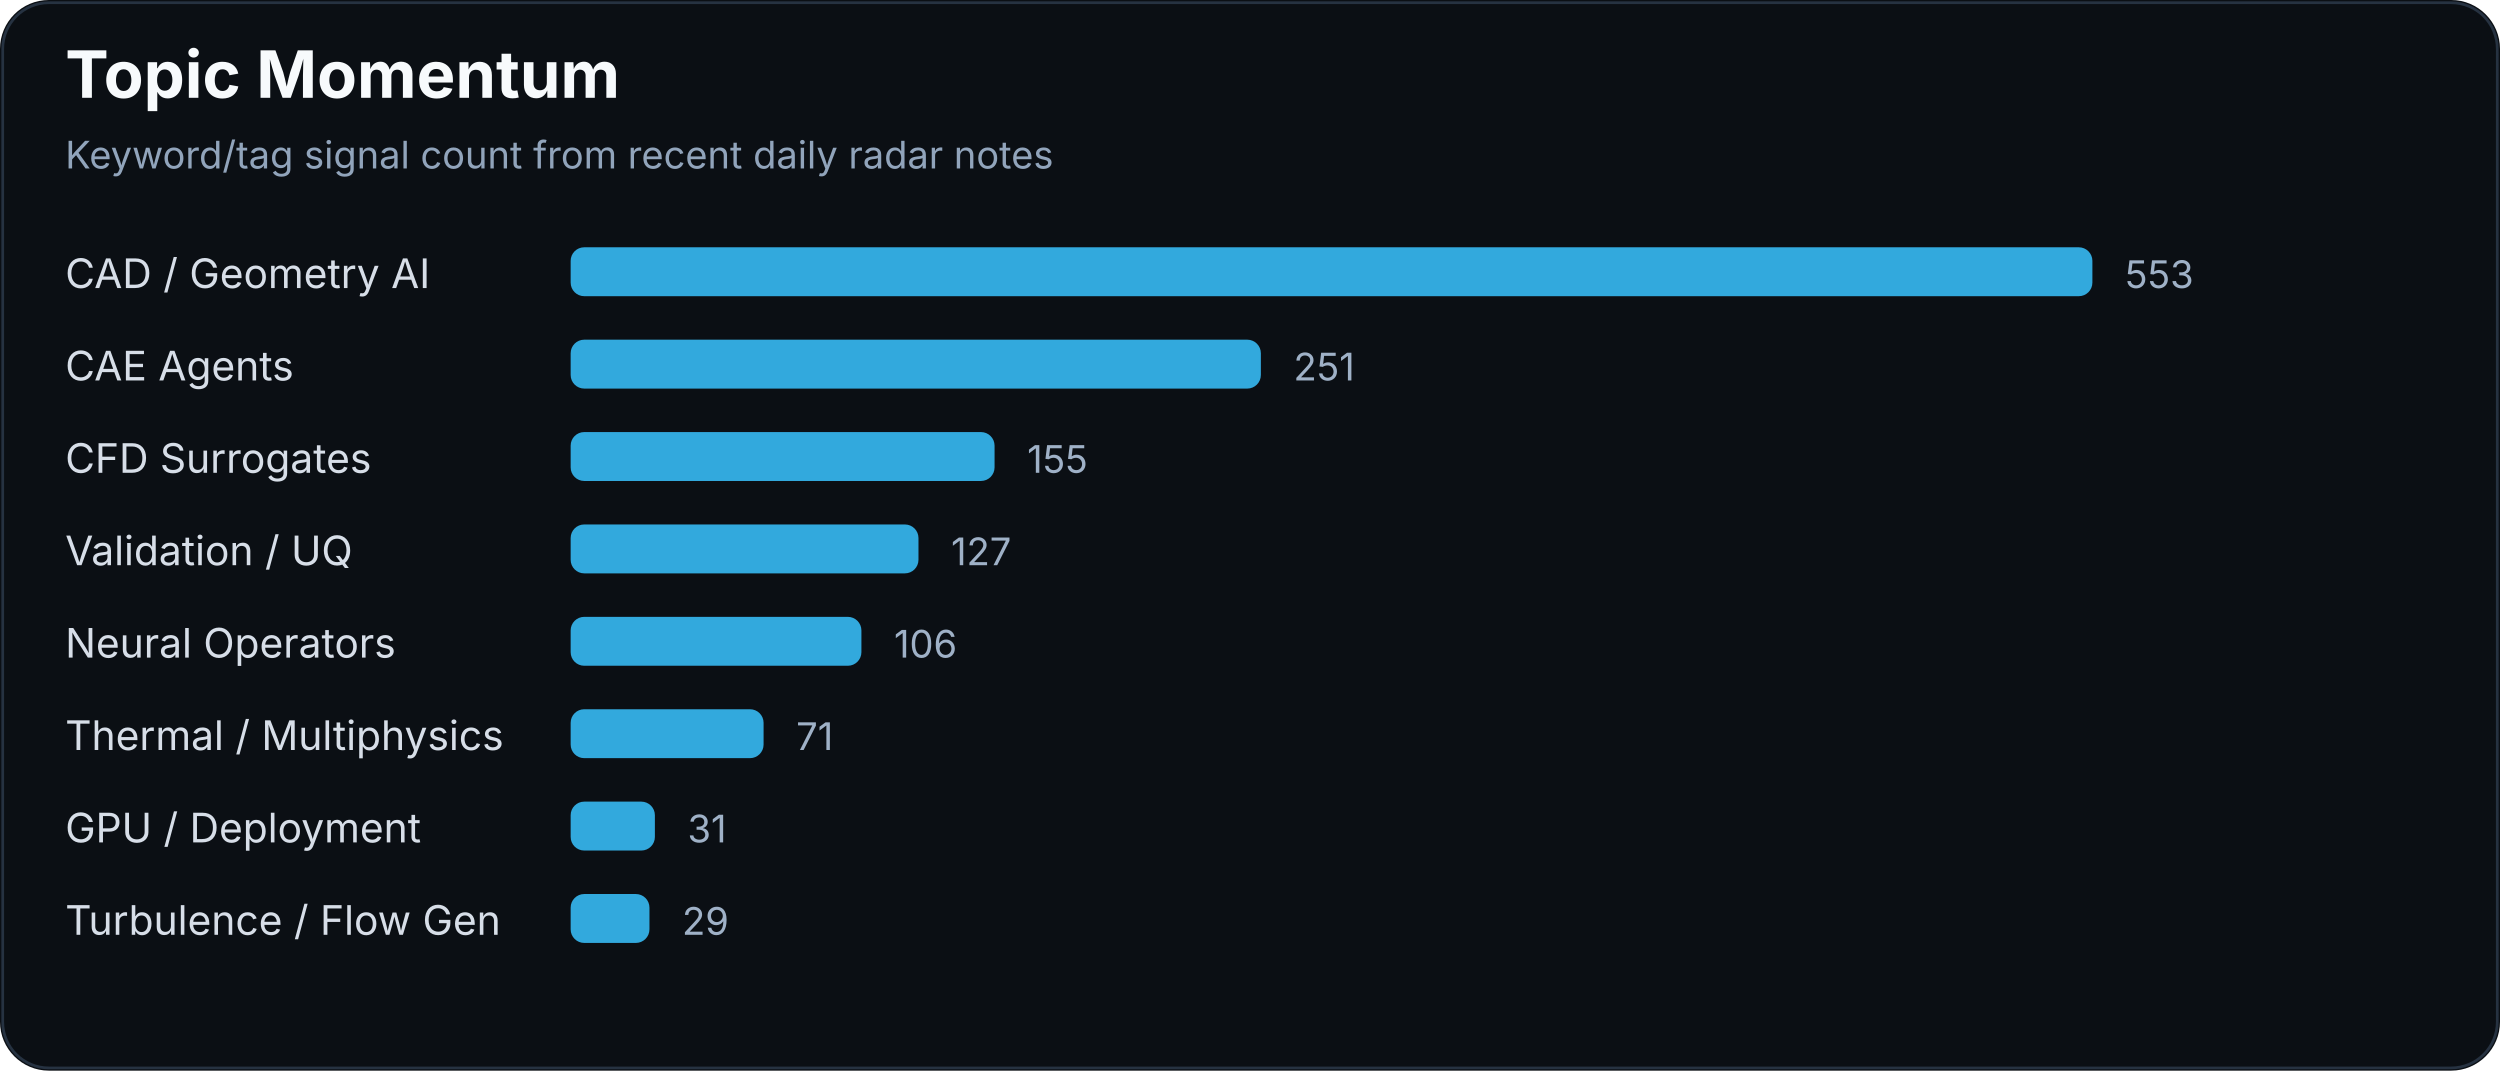
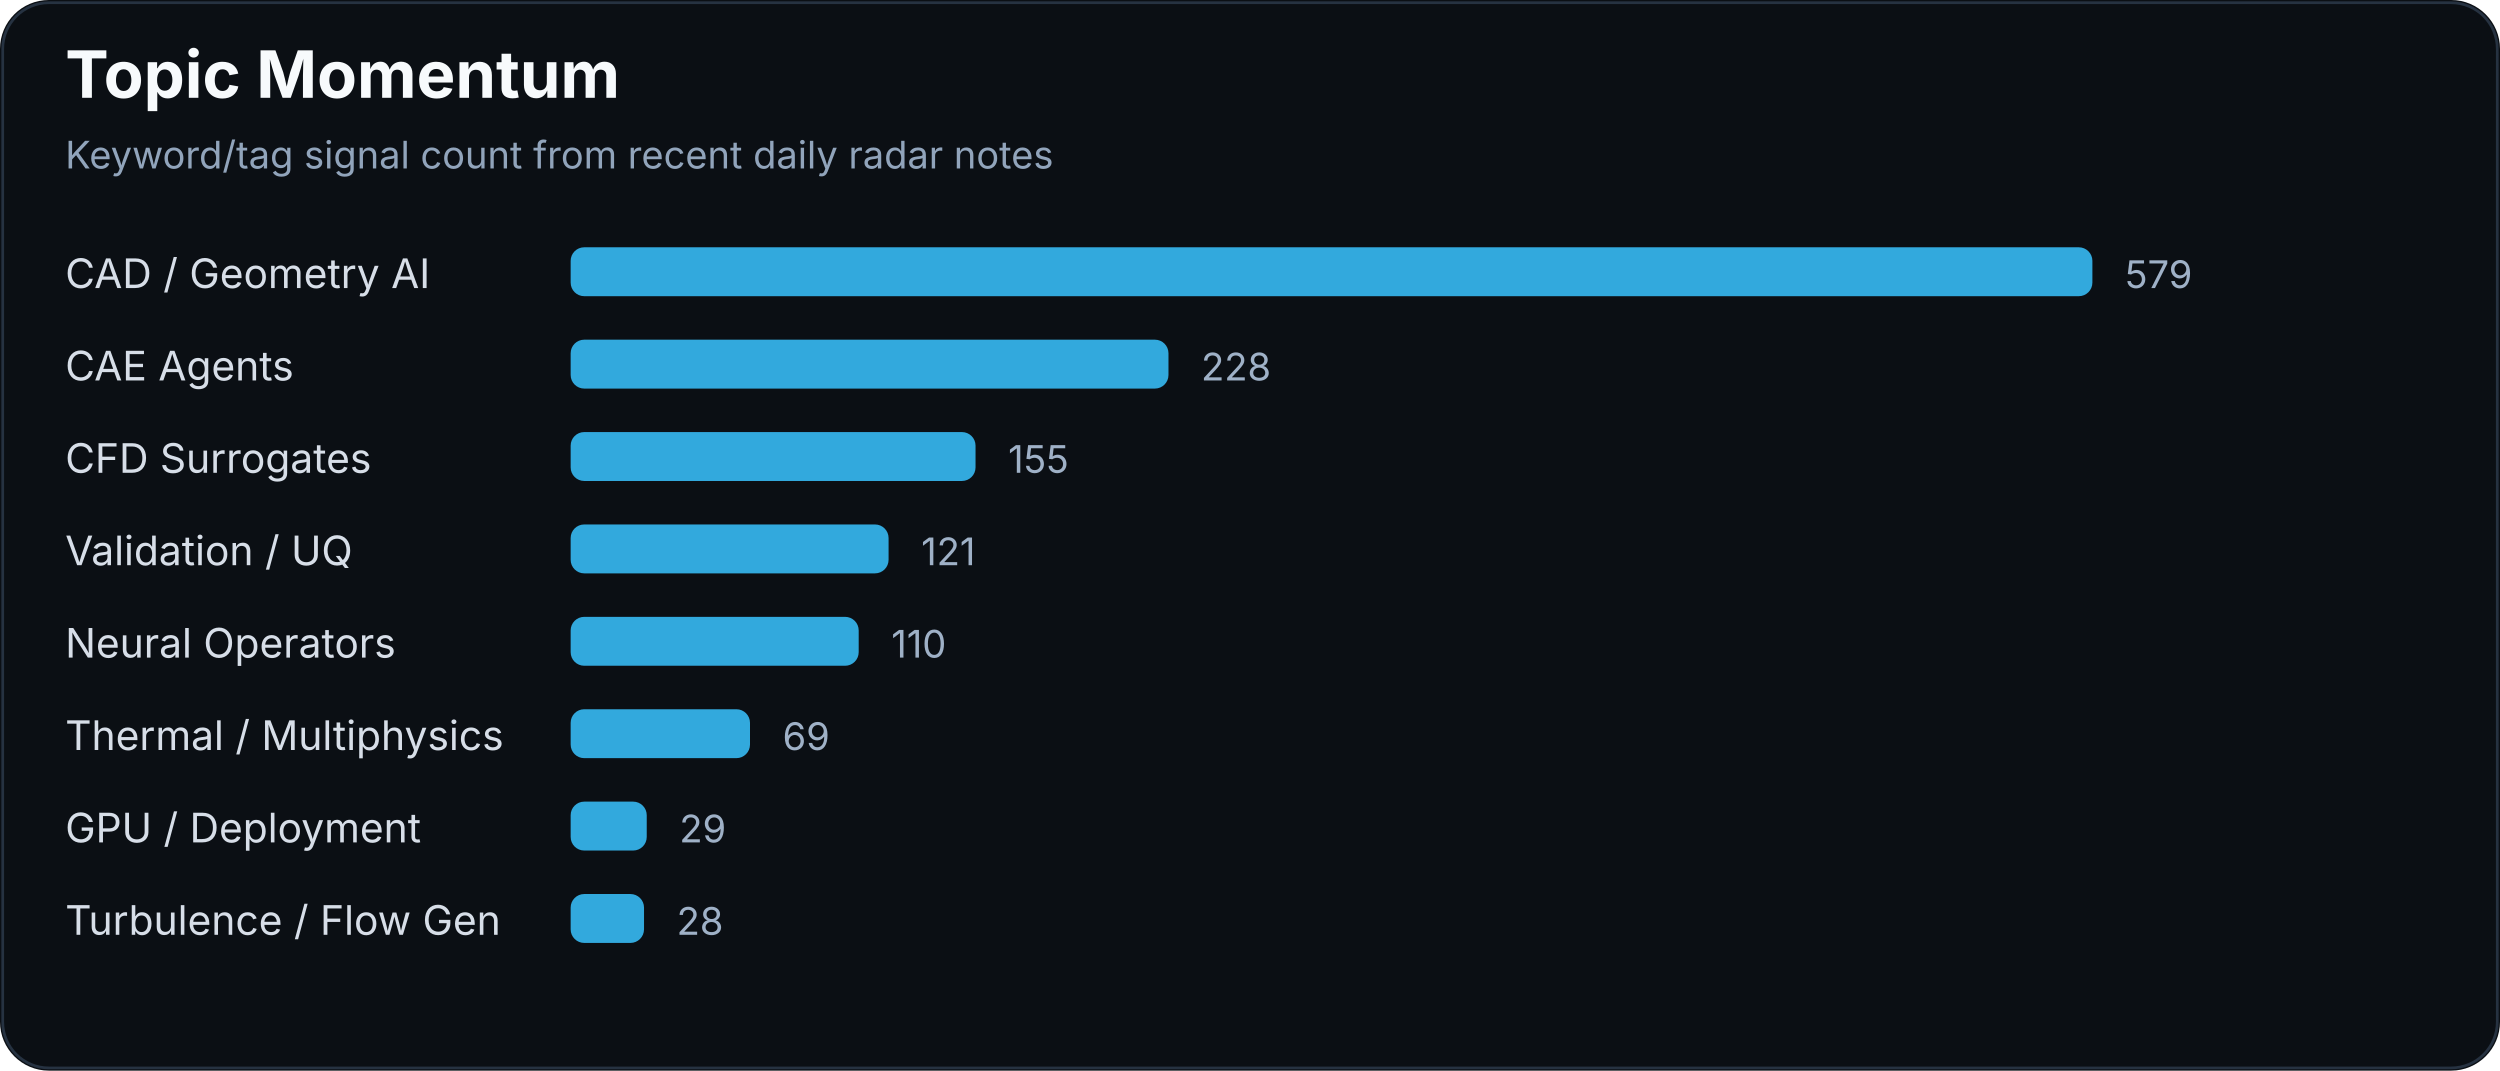
<svg xmlns="http://www.w3.org/2000/svg" width="920" height="394" viewBox="0 0 920 394">
  <rect width="100%" height="100%" rx="18" fill="#0b0f14" />
  <rect x="1" y="1" width="918" height="392" rx="17" fill="none" stroke="#263241" />
  <text x="24" y="36" font-size="24" font-family="Inter, ui-sans-serif, system-ui, -apple-system, Segoe UI, sans-serif" font-weight="700" fill="#f7fafc">Topic Momentum</text>
  <text x="24" y="62" font-size="14" font-family="Inter, ui-sans-serif, system-ui, -apple-system, Segoe UI, sans-serif" fill="#91a4bb">Keyword/tag signal count from recent daily radar notes</text>
  <g font-family="Inter, ui-sans-serif, system-ui, -apple-system, Segoe UI, sans-serif">
    <text x="24" y="106" font-size="15" fill="#d7dee8">CAD / Geometry AI</text>
    <rect x="210" y="91" width="560" height="18" rx="5" fill="#38bdf8" opacity="0.88" />
-     <text x="782" y="106" font-size="14" fill="#9fb1c7">553</text>
+     <text x="782" y="106" font-size="14" fill="#9fb1c7">579</text>
    <text x="24" y="140" font-size="15" fill="#d7dee8">CAE Agents</text>
-     <rect x="210" y="125" width="254" height="18" rx="5" fill="#38bdf8" opacity="0.88" />
-     <text x="476" y="140" font-size="14" fill="#9fb1c7">251</text>
+     <rect x="210" y="125" width="220" height="18" rx="5" fill="#38bdf8" opacity="0.88" />
+     <text x="442" y="140" font-size="14" fill="#9fb1c7">228</text>
    <text x="24" y="174" font-size="15" fill="#d7dee8">CFD Surrogates</text>
-     <rect x="210" y="159" width="156" height="18" rx="5" fill="#38bdf8" opacity="0.88" />
-     <text x="378" y="174" font-size="14" fill="#9fb1c7">155</text>
+     <rect x="210" y="159" width="149" height="18" rx="5" fill="#38bdf8" opacity="0.88" />
+     <text x="371" y="174" font-size="14" fill="#9fb1c7">155</text>
    <text x="24" y="208" font-size="15" fill="#d7dee8">Validation / UQ</text>
-     <rect x="210" y="193" width="128" height="18" rx="5" fill="#38bdf8" opacity="0.88" />
-     <text x="350" y="208" font-size="14" fill="#9fb1c7">127</text>
+     <rect x="210" y="193" width="117" height="18" rx="5" fill="#38bdf8" opacity="0.88" />
+     <text x="339" y="208" font-size="14" fill="#9fb1c7">121</text>
    <text x="24" y="242" font-size="15" fill="#d7dee8">Neural Operators</text>
-     <rect x="210" y="227" width="107" height="18" rx="5" fill="#38bdf8" opacity="0.88" />
-     <text x="329" y="242" font-size="14" fill="#9fb1c7">106</text>
+     <rect x="210" y="227" width="106" height="18" rx="5" fill="#38bdf8" opacity="0.88" />
+     <text x="328" y="242" font-size="14" fill="#9fb1c7">110</text>
    <text x="24" y="276" font-size="15" fill="#d7dee8">Thermal / Multiphysics</text>
-     <rect x="210" y="261" width="71" height="18" rx="5" fill="#38bdf8" opacity="0.88" />
-     <text x="293" y="276" font-size="14" fill="#9fb1c7">71</text>
+     <rect x="210" y="261" width="66" height="18" rx="5" fill="#38bdf8" opacity="0.88" />
+     <text x="288" y="276" font-size="14" fill="#9fb1c7">69</text>
    <text x="24" y="310" font-size="15" fill="#d7dee8">GPU / Deployment</text>
-     <rect x="210" y="295" width="31" height="18" rx="5" fill="#38bdf8" opacity="0.88" />
-     <text x="253" y="310" font-size="14" fill="#9fb1c7">31</text>
+     <rect x="210" y="295" width="28" height="18" rx="5" fill="#38bdf8" opacity="0.88" />
+     <text x="250" y="310" font-size="14" fill="#9fb1c7">29</text>
    <text x="24" y="344" font-size="15" fill="#d7dee8">Turbulence / Flow Gen</text>
-     <rect x="210" y="329" width="29" height="18" rx="5" fill="#38bdf8" opacity="0.88" />
-     <text x="251" y="344" font-size="14" fill="#9fb1c7">29</text>
+     <rect x="210" y="329" width="27" height="18" rx="5" fill="#38bdf8" opacity="0.88" />
+     <text x="249" y="344" font-size="14" fill="#9fb1c7">28</text>
  </g>
</svg>
